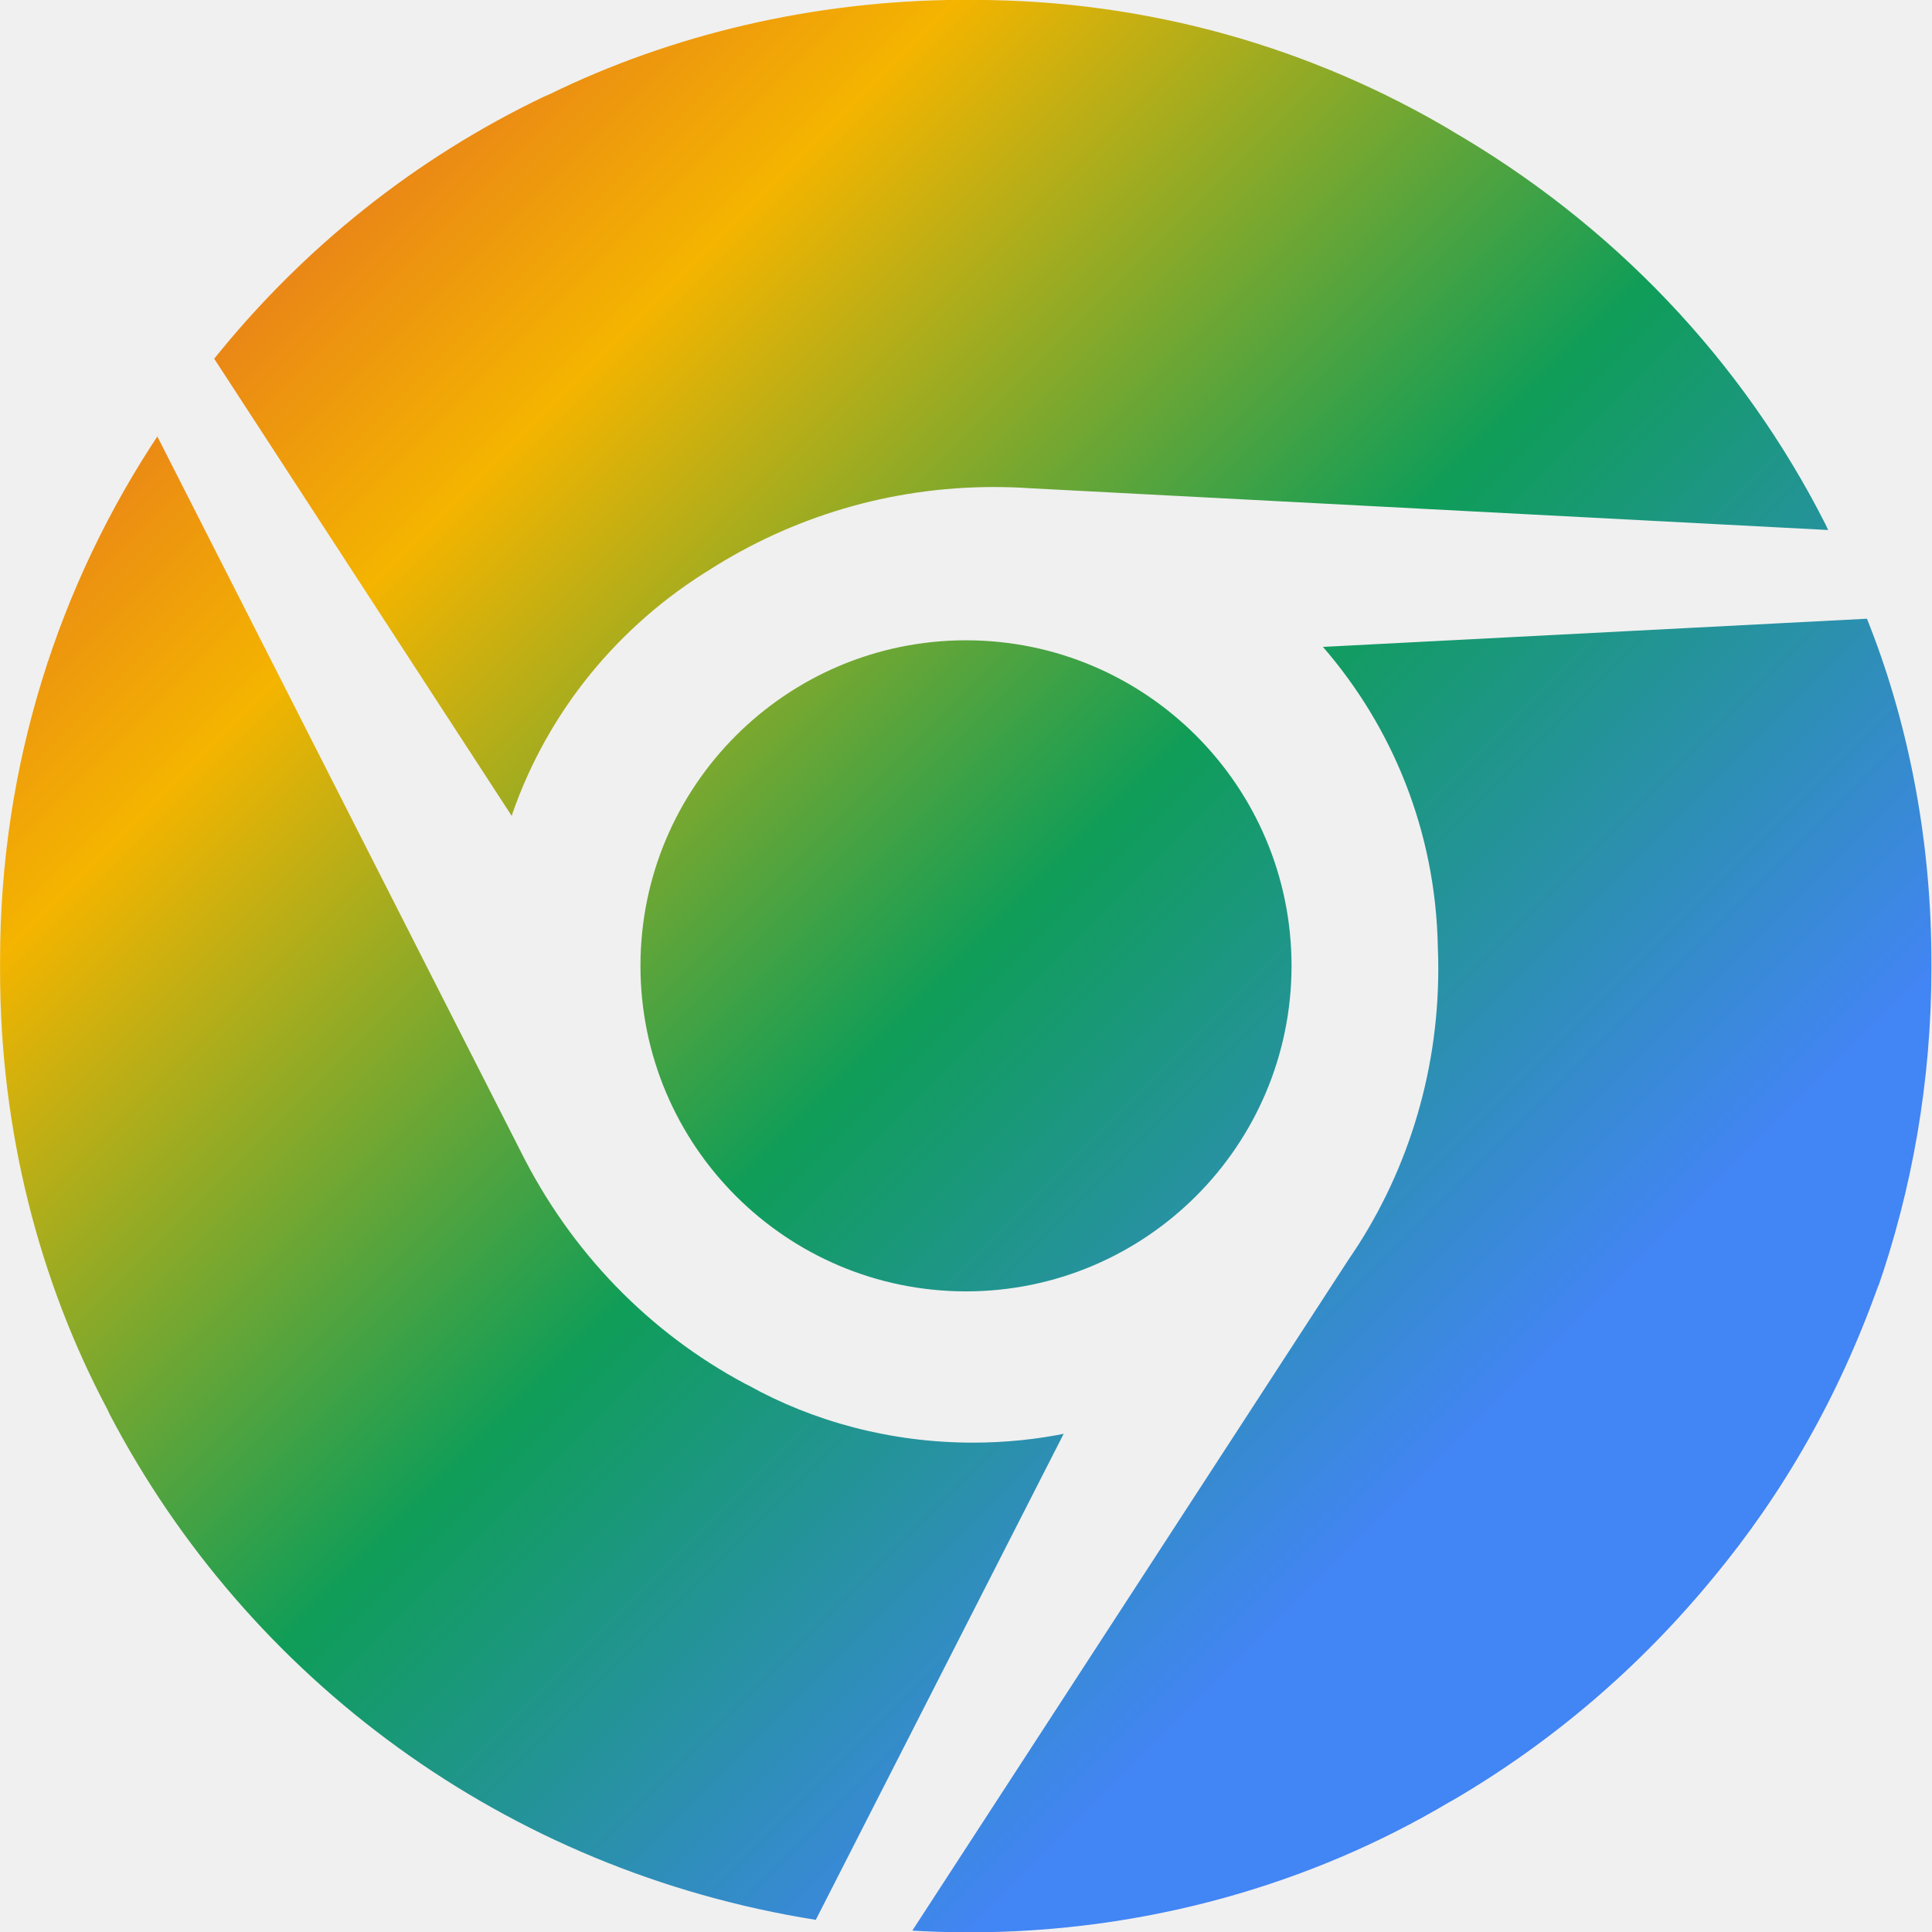
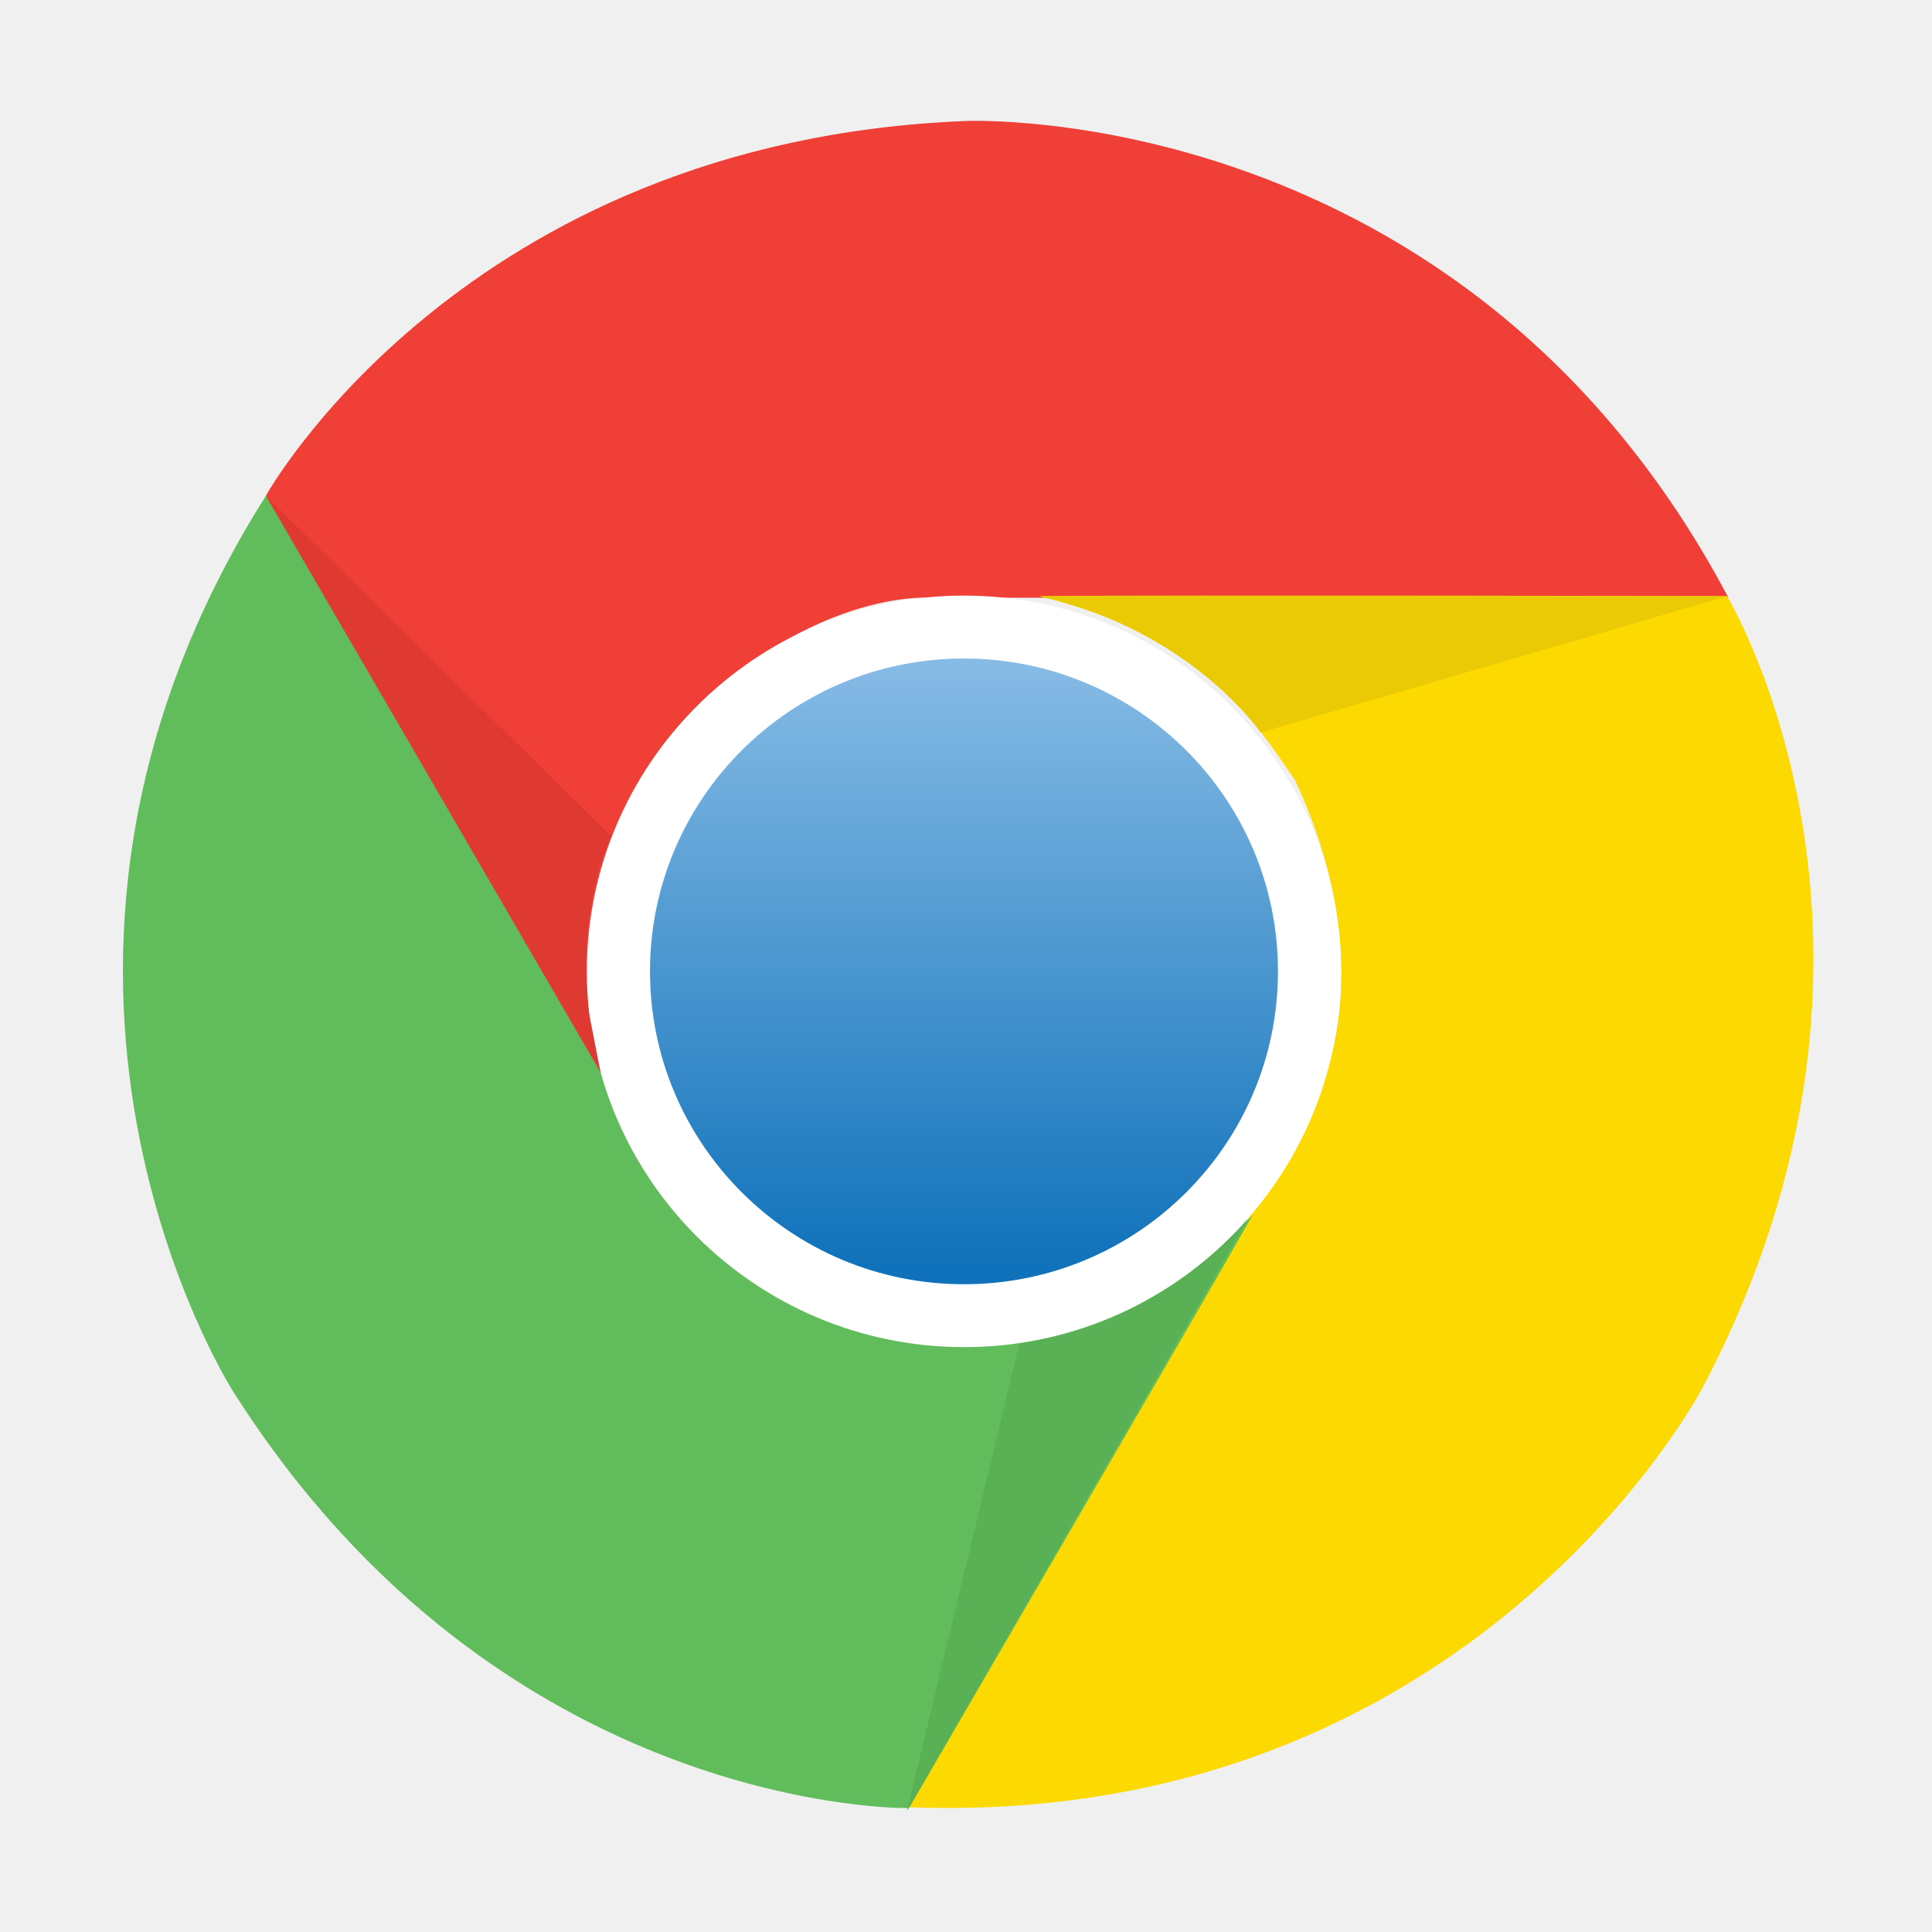
- <svg xmlns="http://www.w3.org/2000/svg" fill="white" width="800px" height="800px" viewBox="0 0 24 24">
-   <defs>
-     <linearGradient id="chromeGradient" x1="0%" y1="0%" x2="100%" y2="100%">
-       <stop offset="0%" style="stop-color:#DB4437;stop-opacity:1" />
-       <stop offset="25%" style="stop-color:#F4B400;stop-opacity:1" />
-       <stop offset="50%" style="stop-color:#0F9D58;stop-opacity:1" />
-       <stop offset="75%" style="stop-color:#4285F4;stop-opacity:1" />
-     </linearGradient>
-   </defs>
-   <path fill="url(#chromeGradient)" d="m11.958 0c.039 0 .085-.001.131-.001 2.179 0 4.219.597 5.965 1.637l-.054-.03c2.032 1.171 3.645 2.87 4.679 4.911l.031.067-9.935-.52c-.128-.009-.278-.014-.43-.014-1.301 0-2.513.378-3.534 1.03l.026-.016c-1.152.703-2.024 1.767-2.468 3.032l-.012.04-3.696-5.68c1.112-1.384 2.505-2.494 4.097-3.256l.07-.03c1.5-.733 3.263-1.165 5.126-1.172h.002zm-10.003 5.423 4.513 8.88c.624 1.251 1.596 2.25 2.791 2.888l.035.017c.806.449 1.768.713 2.792.713.399 0 .789-.04 1.165-.117l-.037.006-3.08 6.039c-3.857-.613-7.052-2.997-8.77-6.277l-.031-.066c-.839-1.579-1.332-3.452-1.332-5.441 0-.024 0-.049 0-.073v.004c0-.021 0-.045 0-.069 0-2.423.73-4.674 1.982-6.548l-.027.043zm21.237 2.263c.494 1.232.787 2.66.8 4.155v.005c.001.051.001.112.001.172 0 1.405-.238 2.755-.677 4.011l.026-.085c-.495 1.399-1.19 2.607-2.065 3.662l.016-.02c-.916 1.118-2.006 2.052-3.237 2.772l-.056.031c-1.708 1.015-3.765 1.615-5.962 1.615-.248 0-.495-.008-.739-.023l.034.002 5.423-8.342c.696-1.01 1.111-2.26 1.111-3.607 0-.099-.002-.198-.007-.296l.001.014c-.029-1.427-.564-2.724-1.433-3.723l.006.007zm-11.192.268c2.233.001 4.043 1.811 4.044 4.044-.001 2.233-1.811 4.043-4.044 4.044-2.233-.001-4.043-1.811-4.044-4.044.001-2.233 1.811-4.043 4.044-4.044z" />
+ <svg xmlns="http://www.w3.org/2000/svg" width="800px" height="800px" viewBox="0 0 32 32" fill="none">
+   <g id="SVGRepo_bgCarrier" stroke-width="0" />
+   <g id="SVGRepo_tracerCarrier" stroke-linecap="round" stroke-linejoin="round" />
+   <g id="SVGRepo_iconCarrier">
+     <path d="M16 2.004C16 2.004 24.253 1.635 28.628 9.9H15.298C15.298 9.9 12.783 9.819 10.634 12.86C10.017 14.136 9.353 15.451 10.098 18.042C9.025 16.232 4.403 8.212 4.403 8.212C4.403 8.212 7.663 2.331 16 2.004H16Z" fill="#EF3F36" />
+     <path d="M28.199 22.986C28.199 22.986 24.392 30.294 15.024 29.933C16.182 27.937 21.691 18.43 21.691 18.43C21.691 18.43 23.022 16.301 21.452 12.926C20.653 11.753 19.839 10.527 17.216 9.873C19.326 9.854 28.605 9.873 28.605 9.873C28.605 9.873 32.081 15.628 28.199 22.986Z" fill="#FCD900" />
+     <path d="M3.859 23.043C3.859 23.043 -0.589 16.104 4.411 8.201C5.565 10.196 11.074 19.703 11.074 19.703C11.074 19.703 12.262 21.917 15.977 22.247C17.393 22.144 18.867 22.055 20.75 20.122C19.712 21.952 15.055 29.948 15.055 29.948C15.055 29.948 8.311 30.071 3.859 23.043H3.859Z" fill="#61BC5B" />
+     <path d="M15.021 30.001L16.895 22.205C16.895 22.205 18.956 22.044 20.684 20.156C19.611 22.036 15.021 30.001 15.021 30.001Z" fill="#5AB055" />
+     <path d="M9.72 16.089C9.72 12.652 12.517 9.865 15.966 9.865C19.415 9.865 22.212 12.652 22.212 16.089C22.212 19.526 19.415 22.313 15.966 22.313C12.517 22.309 9.72 19.526 9.72 16.089Z" fill="white" />
+     <path d="M10.766 16.089C10.766 13.229 13.092 10.907 15.966 10.907C18.837 10.907 21.167 13.225 21.167 16.089C21.167 18.949 18.841 21.271 15.966 21.271C13.096 21.271 10.766 18.949 10.766 16.089Z" fill="url(#paint0_linear_87_7098)" />
+     <path d="M28.601 9.877L20.881 12.133C20.881 12.133 19.716 10.43 17.212 9.877C19.384 9.865 28.601 9.877 28.601 9.877Z" fill="#EACA05" />
+     <path d="M9.947 17.758C8.863 15.886 4.403 8.212 4.403 8.212L10.121 13.848C10.121 13.848 9.534 15.051 9.754 16.773L9.947 17.758H9.947Z" fill="#DF3A32" />
+     <defs>
+       <linearGradient id="paint0_linear_87_7098" x1="15.966" y1="10.98" x2="15.966" y2="20.959" gradientUnits="userSpaceOnUse">
+         <stop stop-color="#86BBE5" />
+         <stop offset="1" stop-color="#1072BA" />
+       </linearGradient>
+     </defs>
+   </g>
</svg>
